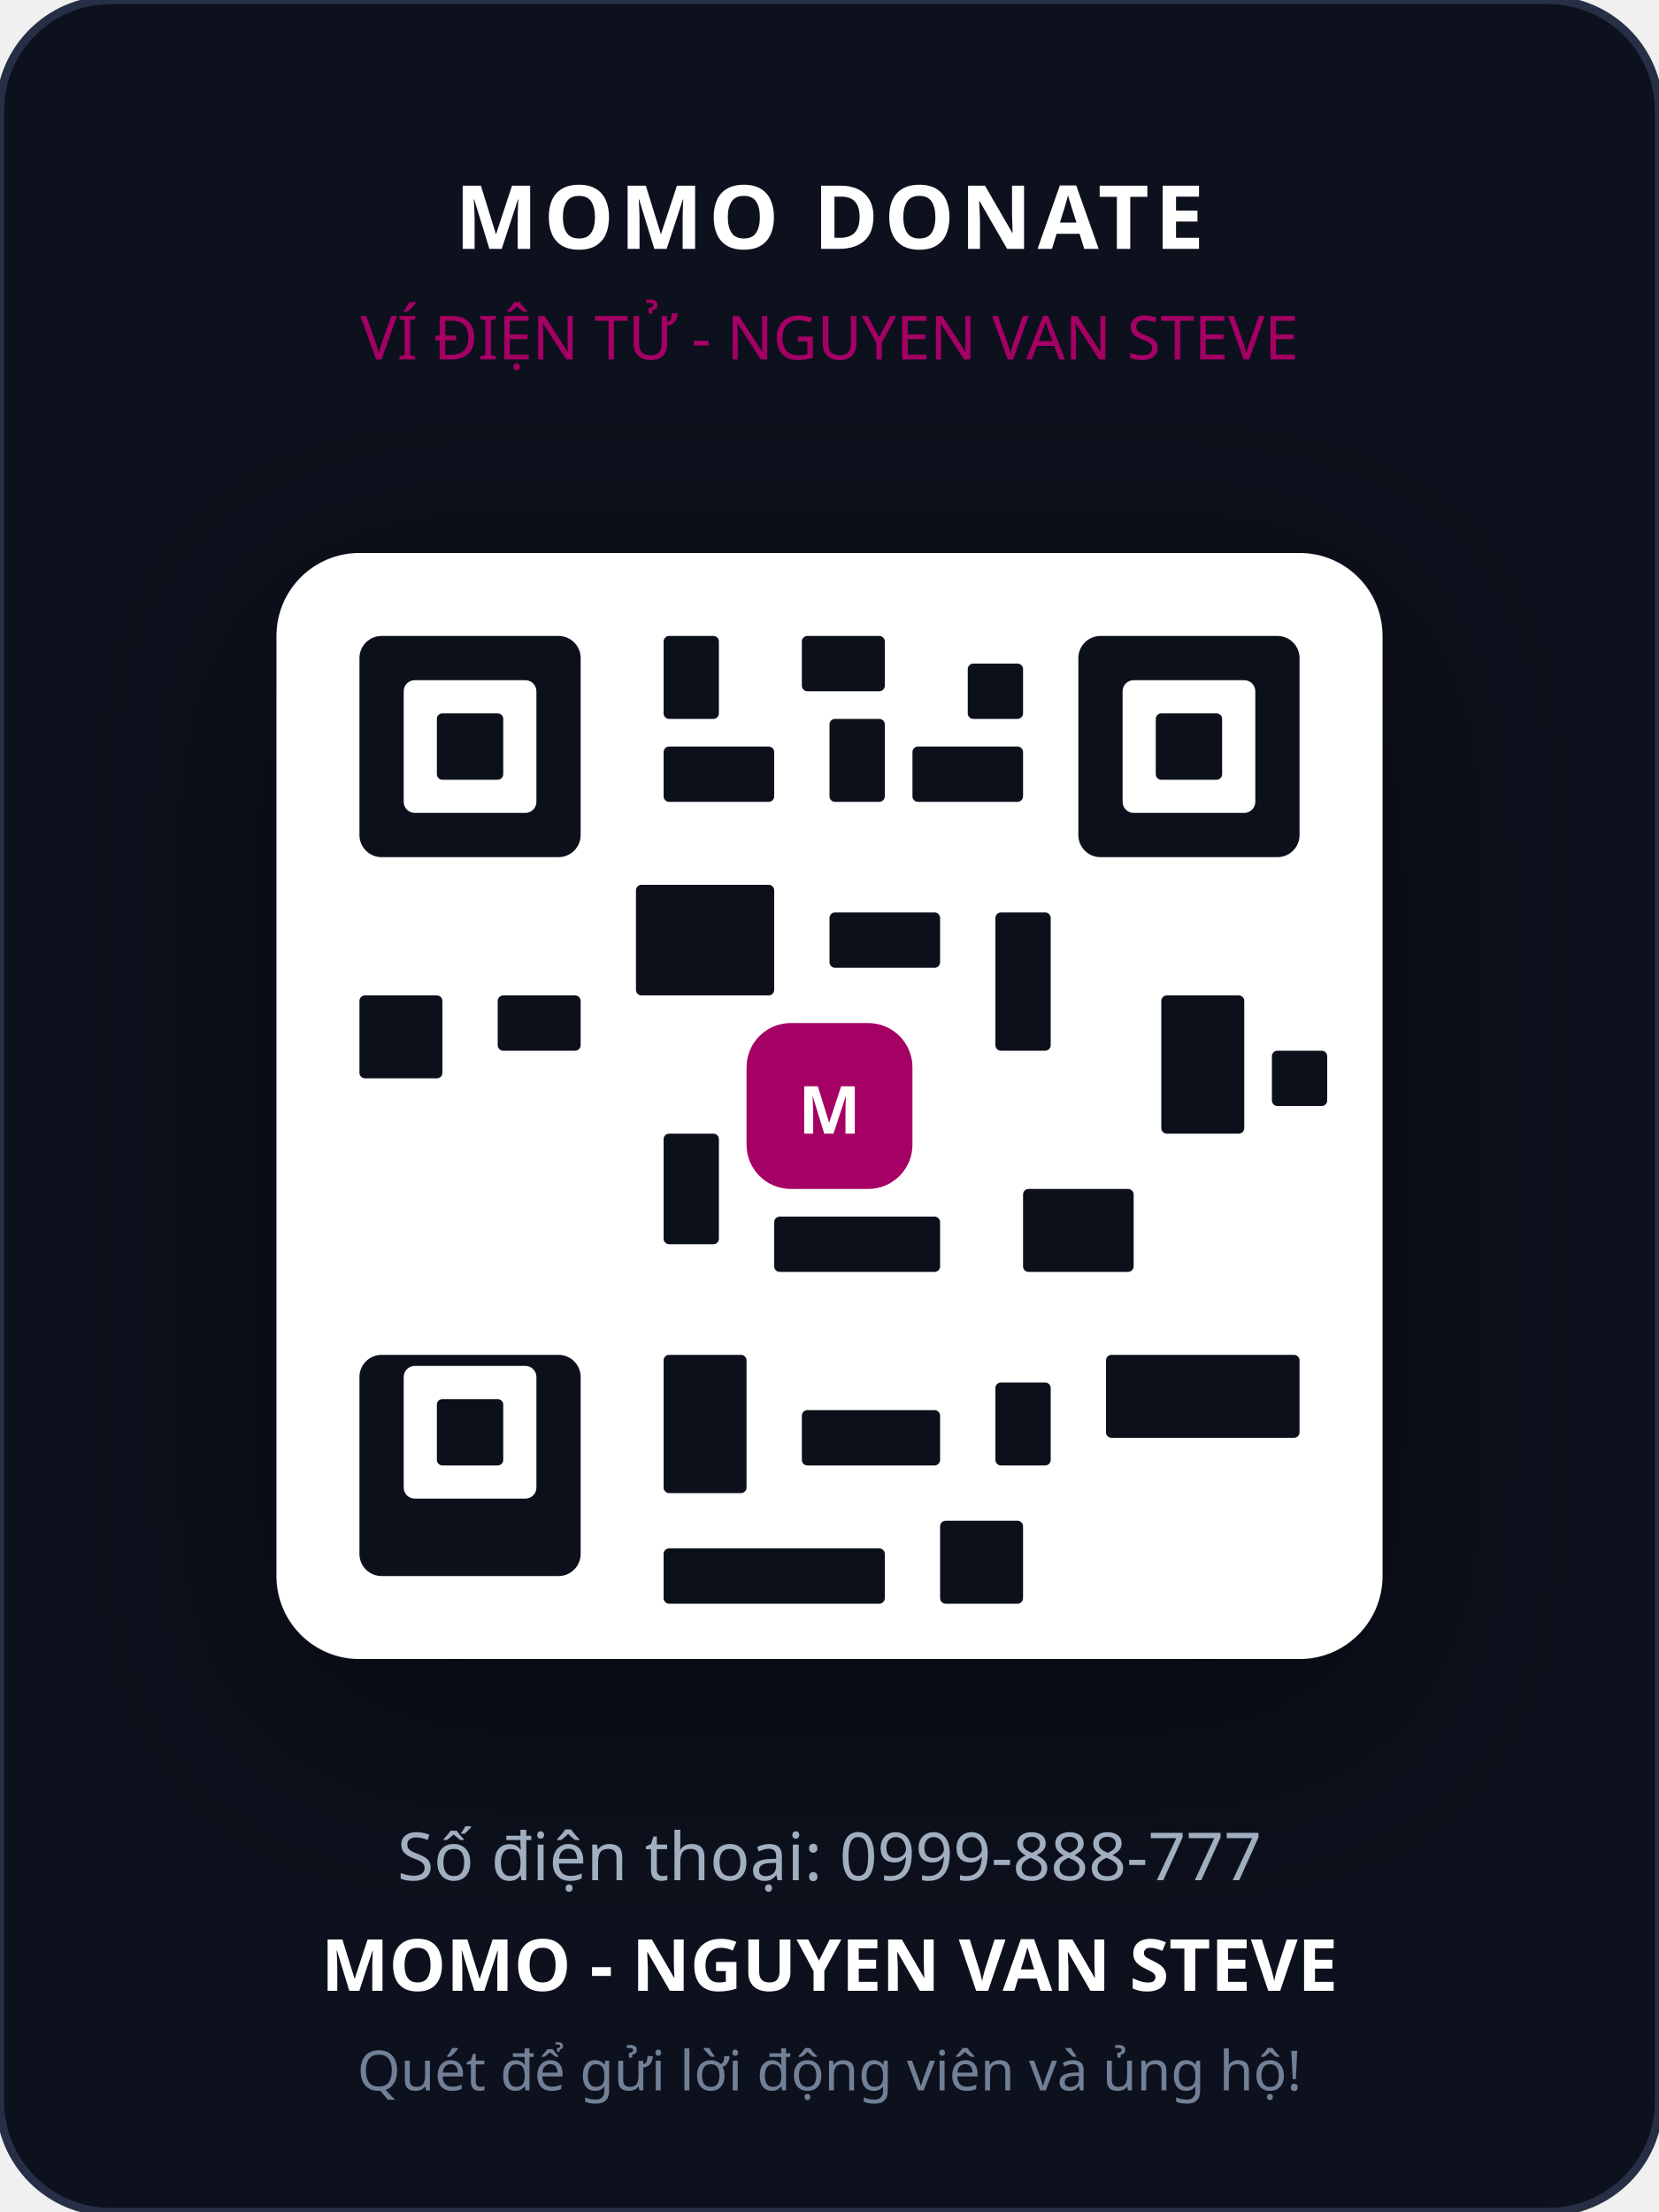
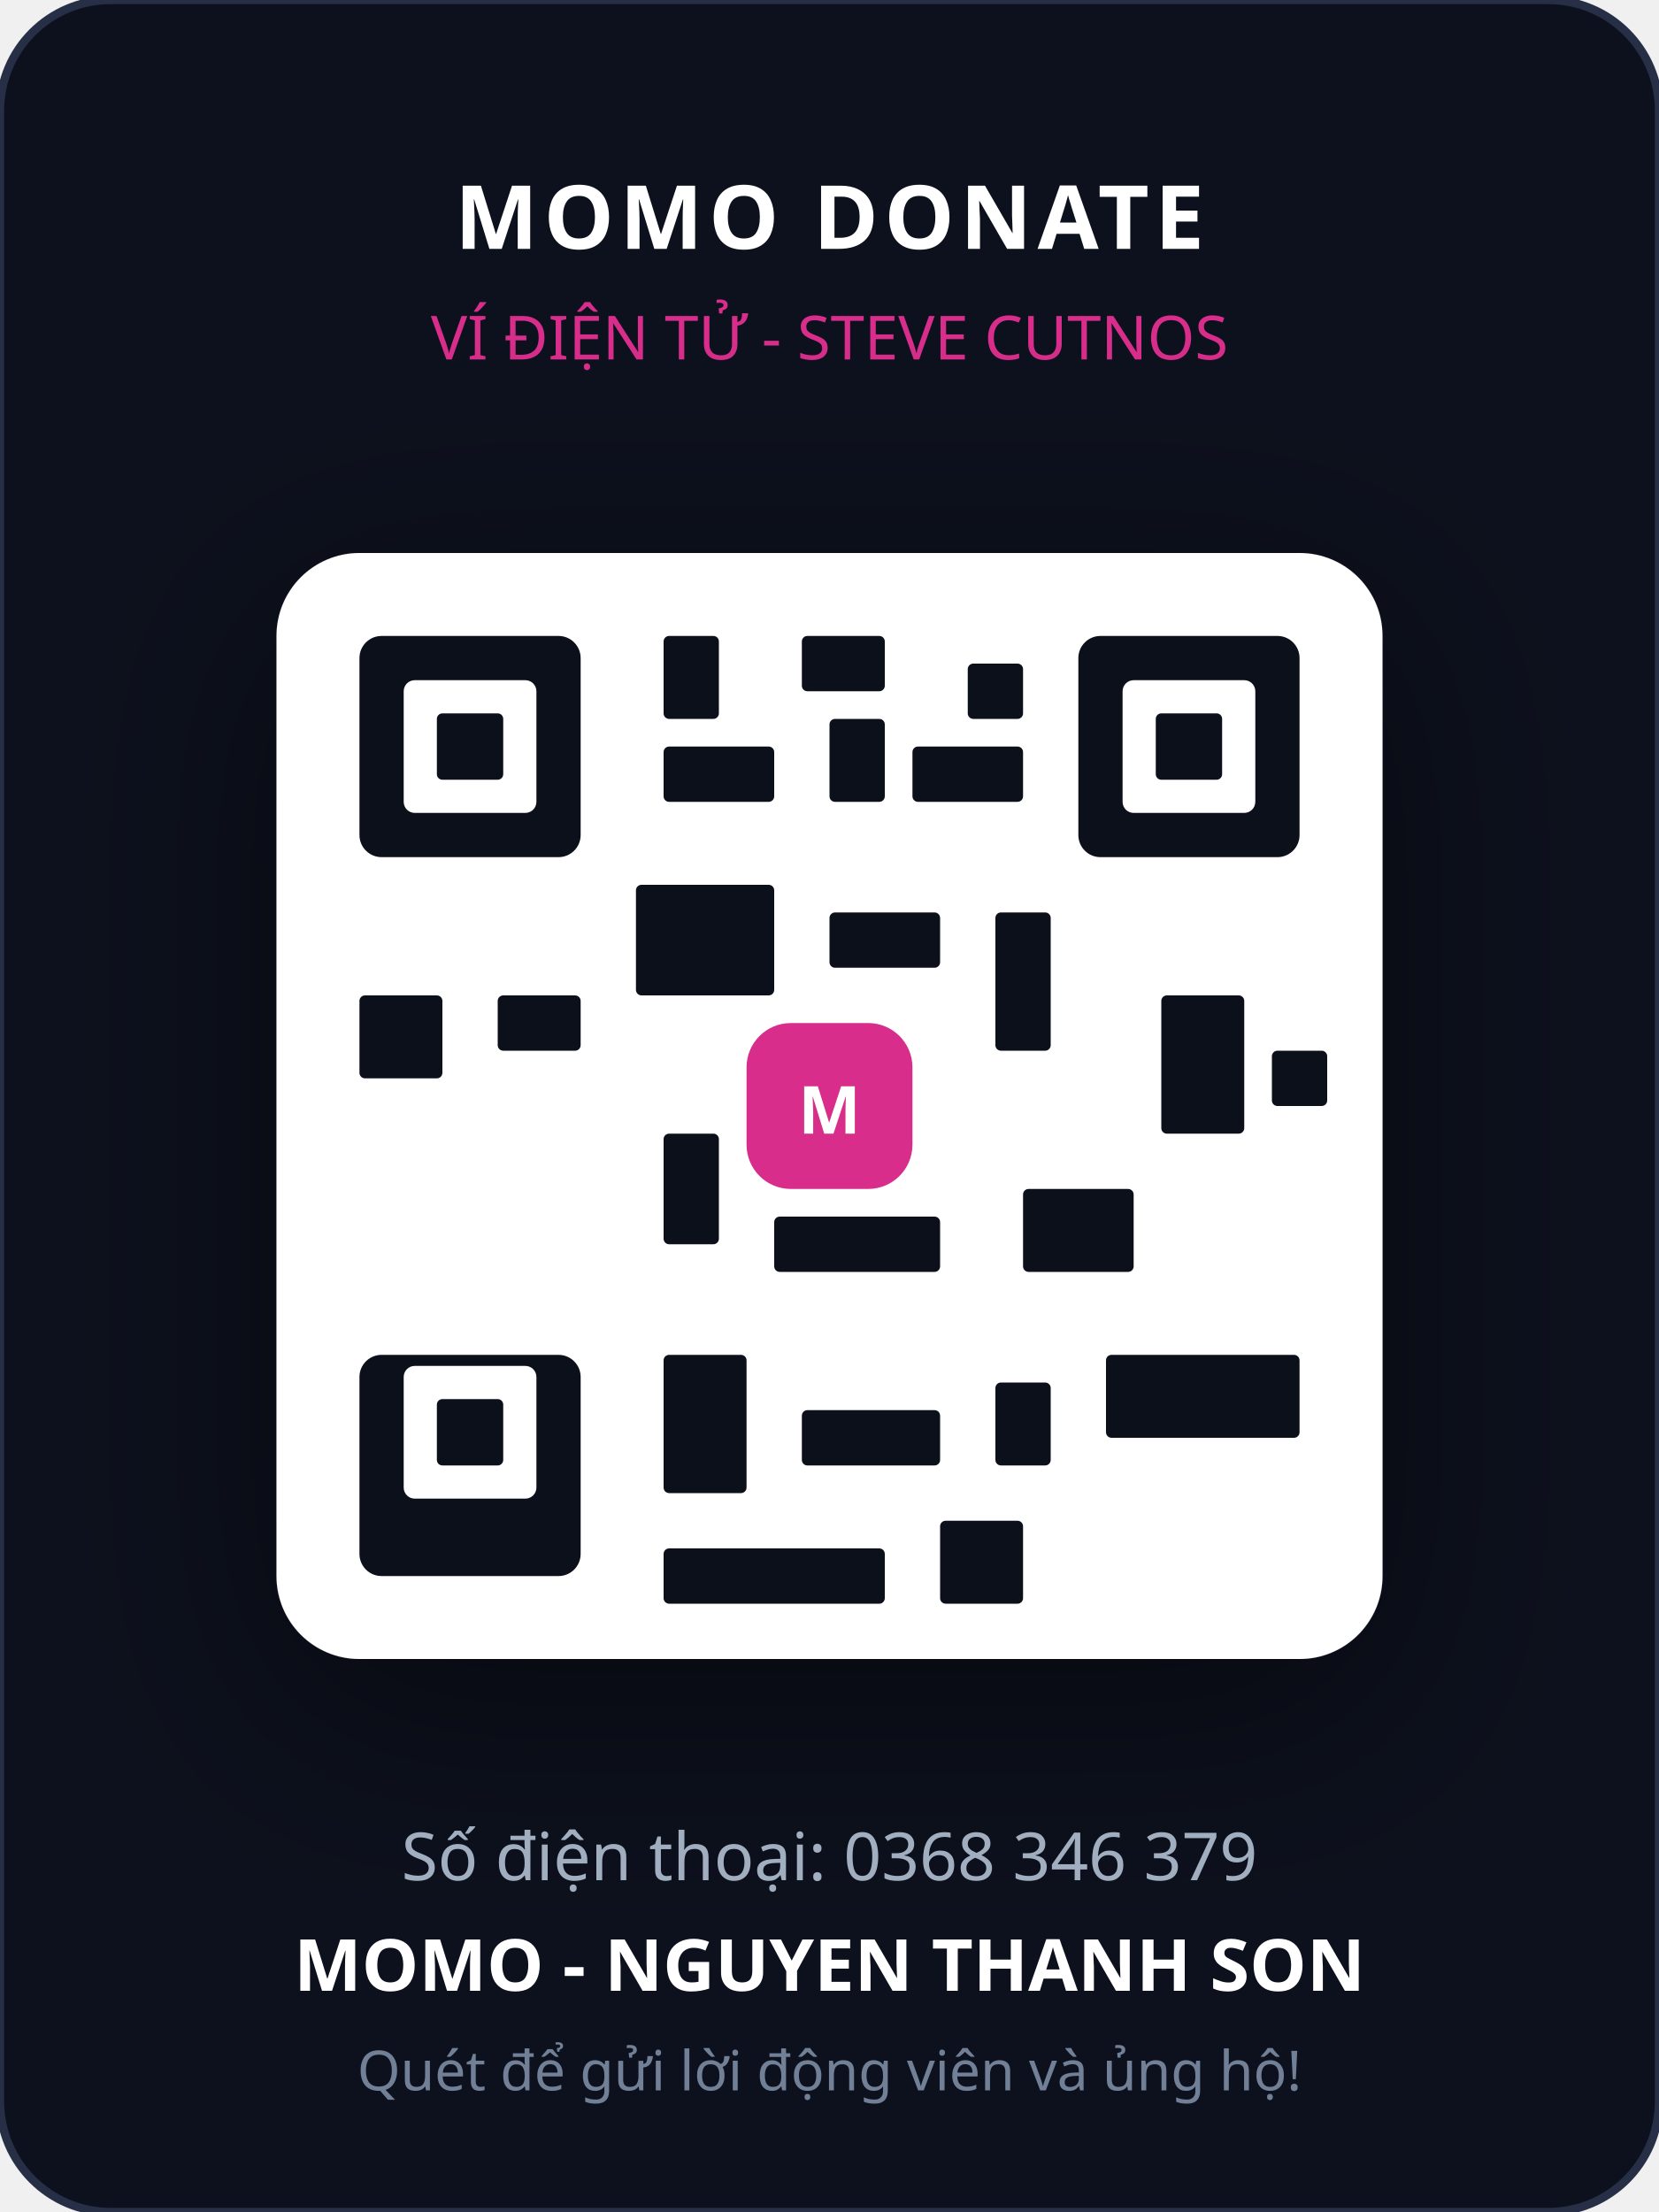
<svg xmlns="http://www.w3.org/2000/svg" viewBox="0 0 300 400" width="100%" height="100%">
  <rect width="300" height="400" rx="20" fill="#0d111d" stroke="#262f45" stroke-width="1.5" />
  <text x="150" y="45" font-family="'Outfit', sans-serif" font-weight="700" font-size="16" fill="#ffffff" text-anchor="middle" letter-spacing="1">MOMO DONATE</text>
-   <text x="150" y="65" font-family="'Outfit', sans-serif" font-weight="400" font-size="11" fill="#a50064" text-anchor="middle">VÍ ĐIỆN TỬ - NGUYEN VAN STEVE</text>
+   <text x="150" y="65" font-family="'Outfit', sans-serif" font-weight="400" font-size="11" fill="#d82d8b" text-anchor="middle">VÍ ĐIỆN TỬ - STEVE CUTNOS</text>
  <rect x="50" y="100" width="200" height="200" rx="15" fill="#ffffff" filter="drop-shadow(0 10px 20px rgba(0,0,0,0.5))" />
  <g fill="#0c101b">
    <rect x="65" y="115" width="40" height="40" rx="4" />
    <rect x="73" y="123" width="24" height="24" rx="2" fill="#ffffff" />
    <rect x="79" y="129" width="12" height="12" rx="1" />
    <rect x="195" y="115" width="40" height="40" rx="4" />
    <rect x="203" y="123" width="24" height="24" rx="2" fill="#ffffff" />
    <rect x="209" y="129" width="12" height="12" rx="1" />
    <rect x="65" y="245" width="40" height="40" rx="4" />
    <rect x="73" y="247" width="24" height="24" rx="2" fill="#ffffff" />
    <rect x="79" y="253" width="12" height="12" rx="1" />
    <rect x="120" y="115" width="10" height="15" rx="1" />
    <rect x="145" y="115" width="15" height="10" rx="1" />
    <rect x="175" y="120" width="10" height="10" rx="1" />
    <rect x="120" y="135" width="20" height="10" rx="1" />
    <rect x="150" y="130" width="10" height="15" rx="1" />
    <rect x="165" y="135" width="20" height="10" rx="1" />
    <rect x="115" y="160" width="25" height="20" rx="1" />
    <rect x="150" y="165" width="20" height="10" rx="1" />
    <rect x="180" y="165" width="10" height="25" rx="1" />
    <rect x="65" y="180" width="15" height="15" rx="1" />
    <rect x="90" y="180" width="15" height="10" rx="1" />
    <rect x="210" y="180" width="15" height="25" rx="1" />
    <rect x="230" y="190" width="10" height="10" rx="1" />
    <rect x="120" y="205" width="10" height="20" rx="1" />
    <rect x="140" y="220" width="30" height="10" rx="1" />
    <rect x="185" y="215" width="20" height="15" rx="1" />
    <rect x="120" y="245" width="15" height="25" rx="1" />
    <rect x="145" y="255" width="25" height="10" rx="1" />
    <rect x="180" y="250" width="10" height="15" rx="1" />
    <rect x="200" y="245" width="35" height="15" rx="1" />
    <rect x="120" y="280" width="40" height="10" rx="1" />
    <rect x="170" y="275" width="15" height="15" rx="1" />
-     <rect x="135" y="185" width="30" height="30" rx="8" fill="#a50064" />
+     <rect x="135" y="185" width="30" height="30" rx="8" fill="#d82d8b" />
    <text x="150" y="205" font-family="'Outfit', sans-serif" font-weight="900" font-size="12" fill="#ffffff" text-anchor="middle">M</text>
  </g>
-   <text x="150" y="340" font-family="'Outfit', sans-serif" font-weight="500" font-size="12" fill="#a0aec0" text-anchor="middle">Số điện thoại: 0999-888-777</text>
-   <text x="150" y="360" font-family="'Outfit', sans-serif" font-weight="600" font-size="13" fill="#ffffff" text-anchor="middle">MOMO - NGUYEN VAN STEVE</text>
+   <text x="150" y="340" font-family="'Outfit', sans-serif" font-weight="500" font-size="12" fill="#a0aec0" text-anchor="middle">Số điện thoại: 0368 346 379</text>
+   <text x="150" y="360" font-family="'Outfit', sans-serif" font-weight="600" font-size="13" fill="#ffffff" text-anchor="middle">MOMO - NGUYEN THANH SON</text>
  <text x="150" y="378" font-family="'Outfit', sans-serif" font-weight="400" font-size="10" fill="#718096" text-anchor="middle">Quét để gửi lời động viên và ủng hộ!</text>
</svg>
